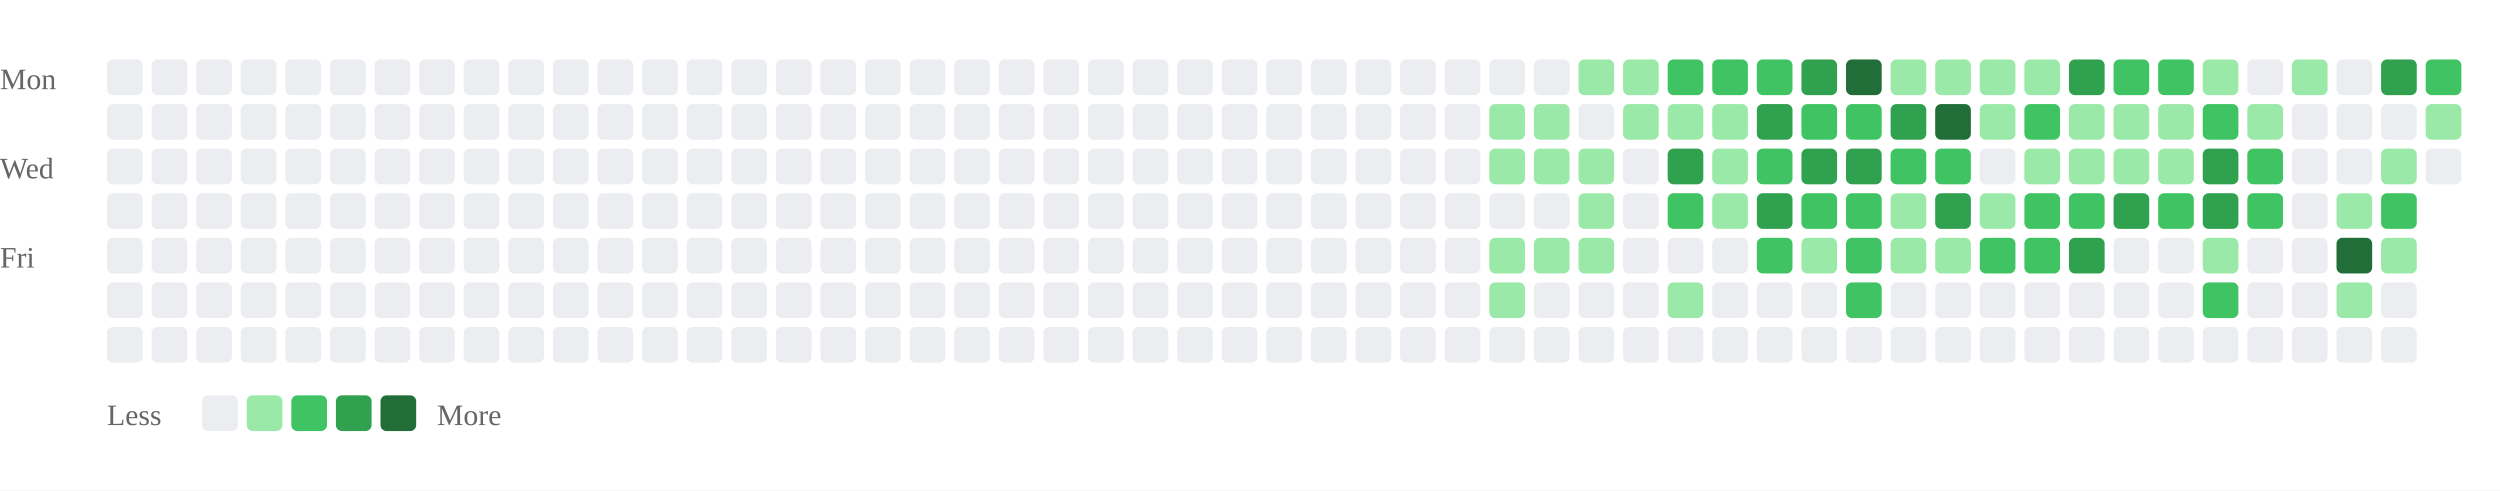
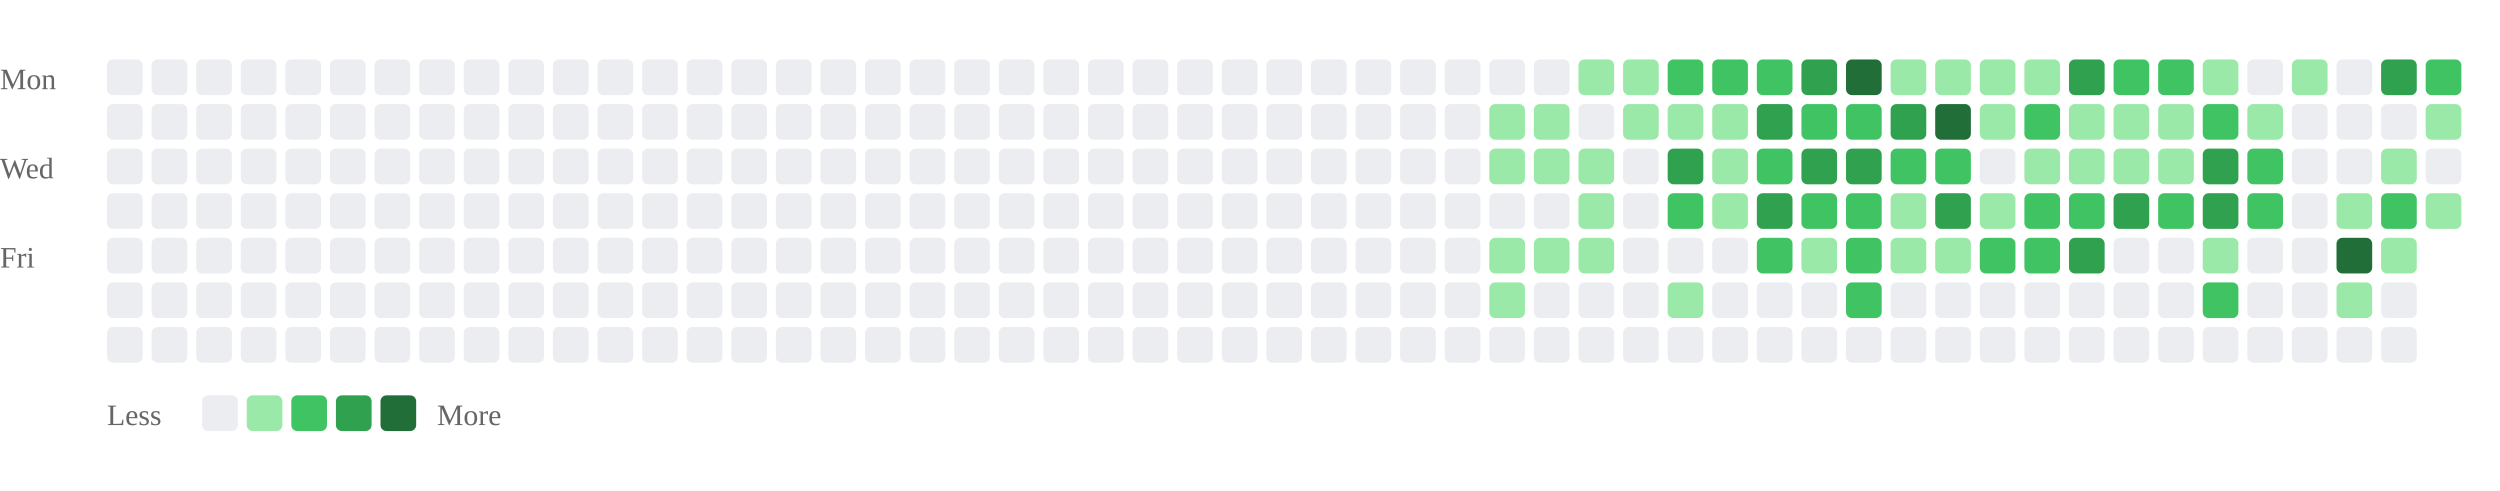
<svg xmlns="http://www.w3.org/2000/svg" width="841" height="165" role="img" aria-label="GitLab contribution heatmap for jianjiale">
  <rect width="100%" height="100%" fill="#ffffff" />
  <text x="0" y="30" font-size="10" fill="#666">Mon</text>
  <text x="0" y="45" font-size="10" fill="#666" />
  <text x="0" y="60" font-size="10" fill="#666">Wed</text>
  <text x="0" y="75" font-size="10" fill="#666" />
  <text x="0" y="90" font-size="10" fill="#666">Fri</text>
  <text x="0" y="105" font-size="10" fill="#666" />
  <text x="0" y="120" font-size="10" fill="#666" />
  <rect x="36" y="20" width="12" height="12" rx="2" fill="#ebedf0" data-date="2025-10-20" data-count="0" />
  <rect x="36" y="35" width="12" height="12" rx="2" fill="#ebedf0" data-date="2025-10-21" data-count="0" />
  <rect x="36" y="50" width="12" height="12" rx="2" fill="#ebedf0" data-date="2025-10-22" data-count="0" />
  <rect x="36" y="65" width="12" height="12" rx="2" fill="#ebedf0" data-date="2025-10-23" data-count="0" />
  <rect x="36" y="80" width="12" height="12" rx="2" fill="#ebedf0" data-date="2025-10-24" data-count="0" />
  <rect x="36" y="95" width="12" height="12" rx="2" fill="#ebedf0" data-date="2025-10-25" data-count="0" />
  <rect x="36" y="110" width="12" height="12" rx="2" fill="#ebedf0" data-date="2025-10-26" data-count="0" />
  <rect x="51" y="20" width="12" height="12" rx="2" fill="#ebedf0" data-date="2025-10-27" data-count="0" />
  <rect x="51" y="35" width="12" height="12" rx="2" fill="#ebedf0" data-date="2025-10-28" data-count="0" />
  <rect x="51" y="50" width="12" height="12" rx="2" fill="#ebedf0" data-date="2025-10-29" data-count="0" />
  <rect x="51" y="65" width="12" height="12" rx="2" fill="#ebedf0" data-date="2025-10-30" data-count="0" />
  <rect x="51" y="80" width="12" height="12" rx="2" fill="#ebedf0" data-date="2025-10-31" data-count="0" />
  <rect x="51" y="95" width="12" height="12" rx="2" fill="#ebedf0" data-date="2025-11-01" data-count="0" />
  <rect x="51" y="110" width="12" height="12" rx="2" fill="#ebedf0" data-date="2025-11-02" data-count="0" />
  <rect x="66" y="20" width="12" height="12" rx="2" fill="#ebedf0" data-date="2025-11-03" data-count="0" />
  <rect x="66" y="35" width="12" height="12" rx="2" fill="#ebedf0" data-date="2025-11-04" data-count="0" />
  <rect x="66" y="50" width="12" height="12" rx="2" fill="#ebedf0" data-date="2025-11-05" data-count="0" />
  <rect x="66" y="65" width="12" height="12" rx="2" fill="#ebedf0" data-date="2025-11-06" data-count="0" />
  <rect x="66" y="80" width="12" height="12" rx="2" fill="#ebedf0" data-date="2025-11-07" data-count="0" />
  <rect x="66" y="95" width="12" height="12" rx="2" fill="#ebedf0" data-date="2025-11-08" data-count="0" />
  <rect x="66" y="110" width="12" height="12" rx="2" fill="#ebedf0" data-date="2025-11-09" data-count="0" />
  <rect x="81" y="20" width="12" height="12" rx="2" fill="#ebedf0" data-date="2025-11-10" data-count="0" />
  <rect x="81" y="35" width="12" height="12" rx="2" fill="#ebedf0" data-date="2025-11-11" data-count="0" />
  <rect x="81" y="50" width="12" height="12" rx="2" fill="#ebedf0" data-date="2025-11-12" data-count="0" />
  <rect x="81" y="65" width="12" height="12" rx="2" fill="#ebedf0" data-date="2025-11-13" data-count="0" />
  <rect x="81" y="80" width="12" height="12" rx="2" fill="#ebedf0" data-date="2025-11-14" data-count="0" />
  <rect x="81" y="95" width="12" height="12" rx="2" fill="#ebedf0" data-date="2025-11-15" data-count="0" />
  <rect x="81" y="110" width="12" height="12" rx="2" fill="#ebedf0" data-date="2025-11-16" data-count="0" />
  <rect x="96" y="20" width="12" height="12" rx="2" fill="#ebedf0" data-date="2025-11-17" data-count="0" />
  <rect x="96" y="35" width="12" height="12" rx="2" fill="#ebedf0" data-date="2025-11-18" data-count="0" />
  <rect x="96" y="50" width="12" height="12" rx="2" fill="#ebedf0" data-date="2025-11-19" data-count="0" />
  <rect x="96" y="65" width="12" height="12" rx="2" fill="#ebedf0" data-date="2025-11-20" data-count="0" />
  <rect x="96" y="80" width="12" height="12" rx="2" fill="#ebedf0" data-date="2025-11-21" data-count="0" />
  <rect x="96" y="95" width="12" height="12" rx="2" fill="#ebedf0" data-date="2025-11-22" data-count="0" />
  <rect x="96" y="110" width="12" height="12" rx="2" fill="#ebedf0" data-date="2025-11-23" data-count="0" />
  <rect x="111" y="20" width="12" height="12" rx="2" fill="#ebedf0" data-date="2025-11-24" data-count="0" />
  <rect x="111" y="35" width="12" height="12" rx="2" fill="#ebedf0" data-date="2025-11-25" data-count="0" />
  <rect x="111" y="50" width="12" height="12" rx="2" fill="#ebedf0" data-date="2025-11-26" data-count="0" />
  <rect x="111" y="65" width="12" height="12" rx="2" fill="#ebedf0" data-date="2025-11-27" data-count="0" />
  <rect x="111" y="80" width="12" height="12" rx="2" fill="#ebedf0" data-date="2025-11-28" data-count="0" />
  <rect x="111" y="95" width="12" height="12" rx="2" fill="#ebedf0" data-date="2025-11-29" data-count="0" />
  <rect x="111" y="110" width="12" height="12" rx="2" fill="#ebedf0" data-date="2025-11-30" data-count="0" />
  <rect x="126" y="20" width="12" height="12" rx="2" fill="#ebedf0" data-date="2025-12-01" data-count="0" />
  <rect x="126" y="35" width="12" height="12" rx="2" fill="#ebedf0" data-date="2025-12-02" data-count="0" />
  <rect x="126" y="50" width="12" height="12" rx="2" fill="#ebedf0" data-date="2025-12-03" data-count="0" />
  <rect x="126" y="65" width="12" height="12" rx="2" fill="#ebedf0" data-date="2025-12-04" data-count="0" />
  <rect x="126" y="80" width="12" height="12" rx="2" fill="#ebedf0" data-date="2025-12-05" data-count="0" />
  <rect x="126" y="95" width="12" height="12" rx="2" fill="#ebedf0" data-date="2025-12-06" data-count="0" />
  <rect x="126" y="110" width="12" height="12" rx="2" fill="#ebedf0" data-date="2025-12-07" data-count="0" />
  <rect x="141" y="20" width="12" height="12" rx="2" fill="#ebedf0" data-date="2025-12-08" data-count="0" />
  <rect x="141" y="35" width="12" height="12" rx="2" fill="#ebedf0" data-date="2025-12-09" data-count="0" />
  <rect x="141" y="50" width="12" height="12" rx="2" fill="#ebedf0" data-date="2025-12-10" data-count="0" />
  <rect x="141" y="65" width="12" height="12" rx="2" fill="#ebedf0" data-date="2025-12-11" data-count="0" />
  <rect x="141" y="80" width="12" height="12" rx="2" fill="#ebedf0" data-date="2025-12-12" data-count="0" />
  <rect x="141" y="95" width="12" height="12" rx="2" fill="#ebedf0" data-date="2025-12-13" data-count="0" />
  <rect x="141" y="110" width="12" height="12" rx="2" fill="#ebedf0" data-date="2025-12-14" data-count="0" />
  <rect x="156" y="20" width="12" height="12" rx="2" fill="#ebedf0" data-date="2025-12-15" data-count="0" />
  <rect x="156" y="35" width="12" height="12" rx="2" fill="#ebedf0" data-date="2025-12-16" data-count="0" />
  <rect x="156" y="50" width="12" height="12" rx="2" fill="#ebedf0" data-date="2025-12-17" data-count="0" />
  <rect x="156" y="65" width="12" height="12" rx="2" fill="#ebedf0" data-date="2025-12-18" data-count="0" />
  <rect x="156" y="80" width="12" height="12" rx="2" fill="#ebedf0" data-date="2025-12-19" data-count="0" />
  <rect x="156" y="95" width="12" height="12" rx="2" fill="#ebedf0" data-date="2025-12-20" data-count="0" />
  <rect x="156" y="110" width="12" height="12" rx="2" fill="#ebedf0" data-date="2025-12-21" data-count="0" />
  <rect x="171" y="20" width="12" height="12" rx="2" fill="#ebedf0" data-date="2025-12-22" data-count="0" />
  <rect x="171" y="35" width="12" height="12" rx="2" fill="#ebedf0" data-date="2025-12-23" data-count="0" />
  <rect x="171" y="50" width="12" height="12" rx="2" fill="#ebedf0" data-date="2025-12-24" data-count="0" />
  <rect x="171" y="65" width="12" height="12" rx="2" fill="#ebedf0" data-date="2025-12-25" data-count="0" />
  <rect x="171" y="80" width="12" height="12" rx="2" fill="#ebedf0" data-date="2025-12-26" data-count="0" />
  <rect x="171" y="95" width="12" height="12" rx="2" fill="#ebedf0" data-date="2025-12-27" data-count="0" />
  <rect x="171" y="110" width="12" height="12" rx="2" fill="#ebedf0" data-date="2025-12-28" data-count="0" />
  <rect x="186" y="20" width="12" height="12" rx="2" fill="#ebedf0" data-date="2025-12-29" data-count="0" />
  <rect x="186" y="35" width="12" height="12" rx="2" fill="#ebedf0" data-date="2025-12-30" data-count="0" />
  <rect x="186" y="50" width="12" height="12" rx="2" fill="#ebedf0" data-date="2025-12-31" data-count="0" />
  <rect x="186" y="65" width="12" height="12" rx="2" fill="#ebedf0" data-date="2026-01-01" data-count="0" />
  <rect x="186" y="80" width="12" height="12" rx="2" fill="#ebedf0" data-date="2026-01-02" data-count="0" />
  <rect x="186" y="95" width="12" height="12" rx="2" fill="#ebedf0" data-date="2026-01-03" data-count="0" />
  <rect x="186" y="110" width="12" height="12" rx="2" fill="#ebedf0" data-date="2026-01-04" data-count="0" />
  <rect x="201" y="20" width="12" height="12" rx="2" fill="#ebedf0" data-date="2026-01-05" data-count="0" />
  <rect x="201" y="35" width="12" height="12" rx="2" fill="#ebedf0" data-date="2026-01-06" data-count="0" />
  <rect x="201" y="50" width="12" height="12" rx="2" fill="#ebedf0" data-date="2026-01-07" data-count="0" />
  <rect x="201" y="65" width="12" height="12" rx="2" fill="#ebedf0" data-date="2026-01-08" data-count="0" />
  <rect x="201" y="80" width="12" height="12" rx="2" fill="#ebedf0" data-date="2026-01-09" data-count="0" />
  <rect x="201" y="95" width="12" height="12" rx="2" fill="#ebedf0" data-date="2026-01-10" data-count="0" />
  <rect x="201" y="110" width="12" height="12" rx="2" fill="#ebedf0" data-date="2026-01-11" data-count="0" />
  <rect x="216" y="20" width="12" height="12" rx="2" fill="#ebedf0" data-date="2026-01-12" data-count="0" />
  <rect x="216" y="35" width="12" height="12" rx="2" fill="#ebedf0" data-date="2026-01-13" data-count="0" />
  <rect x="216" y="50" width="12" height="12" rx="2" fill="#ebedf0" data-date="2026-01-14" data-count="0" />
  <rect x="216" y="65" width="12" height="12" rx="2" fill="#ebedf0" data-date="2026-01-15" data-count="0" />
  <rect x="216" y="80" width="12" height="12" rx="2" fill="#ebedf0" data-date="2026-01-16" data-count="0" />
  <rect x="216" y="95" width="12" height="12" rx="2" fill="#ebedf0" data-date="2026-01-17" data-count="0" />
  <rect x="216" y="110" width="12" height="12" rx="2" fill="#ebedf0" data-date="2026-01-18" data-count="0" />
  <rect x="231" y="20" width="12" height="12" rx="2" fill="#ebedf0" data-date="2026-01-19" data-count="0" />
  <rect x="231" y="35" width="12" height="12" rx="2" fill="#ebedf0" data-date="2026-01-20" data-count="0" />
  <rect x="231" y="50" width="12" height="12" rx="2" fill="#ebedf0" data-date="2026-01-21" data-count="0" />
  <rect x="231" y="65" width="12" height="12" rx="2" fill="#ebedf0" data-date="2026-01-22" data-count="0" />
  <rect x="231" y="80" width="12" height="12" rx="2" fill="#ebedf0" data-date="2026-01-23" data-count="0" />
  <rect x="231" y="95" width="12" height="12" rx="2" fill="#ebedf0" data-date="2026-01-24" data-count="0" />
  <rect x="231" y="110" width="12" height="12" rx="2" fill="#ebedf0" data-date="2026-01-25" data-count="0" />
  <rect x="246" y="20" width="12" height="12" rx="2" fill="#ebedf0" data-date="2026-01-26" data-count="0" />
  <rect x="246" y="35" width="12" height="12" rx="2" fill="#ebedf0" data-date="2026-01-27" data-count="0" />
  <rect x="246" y="50" width="12" height="12" rx="2" fill="#ebedf0" data-date="2026-01-28" data-count="0" />
  <rect x="246" y="65" width="12" height="12" rx="2" fill="#ebedf0" data-date="2026-01-29" data-count="0" />
  <rect x="246" y="80" width="12" height="12" rx="2" fill="#ebedf0" data-date="2026-01-30" data-count="0" />
  <rect x="246" y="95" width="12" height="12" rx="2" fill="#ebedf0" data-date="2026-01-31" data-count="0" />
  <rect x="246" y="110" width="12" height="12" rx="2" fill="#ebedf0" data-date="2026-02-01" data-count="0" />
  <rect x="261" y="20" width="12" height="12" rx="2" fill="#ebedf0" data-date="2026-02-02" data-count="0" />
  <rect x="261" y="35" width="12" height="12" rx="2" fill="#ebedf0" data-date="2026-02-03" data-count="0" />
  <rect x="261" y="50" width="12" height="12" rx="2" fill="#ebedf0" data-date="2026-02-04" data-count="0" />
  <rect x="261" y="65" width="12" height="12" rx="2" fill="#ebedf0" data-date="2026-02-05" data-count="0" />
  <rect x="261" y="80" width="12" height="12" rx="2" fill="#ebedf0" data-date="2026-02-06" data-count="0" />
  <rect x="261" y="95" width="12" height="12" rx="2" fill="#ebedf0" data-date="2026-02-07" data-count="0" />
  <rect x="261" y="110" width="12" height="12" rx="2" fill="#ebedf0" data-date="2026-02-08" data-count="0" />
  <rect x="276" y="20" width="12" height="12" rx="2" fill="#ebedf0" data-date="2026-02-09" data-count="0" />
  <rect x="276" y="35" width="12" height="12" rx="2" fill="#ebedf0" data-date="2026-02-10" data-count="0" />
  <rect x="276" y="50" width="12" height="12" rx="2" fill="#ebedf0" data-date="2026-02-11" data-count="0" />
  <rect x="276" y="65" width="12" height="12" rx="2" fill="#ebedf0" data-date="2026-02-12" data-count="0" />
  <rect x="276" y="80" width="12" height="12" rx="2" fill="#ebedf0" data-date="2026-02-13" data-count="0" />
  <rect x="276" y="95" width="12" height="12" rx="2" fill="#ebedf0" data-date="2026-02-14" data-count="0" />
  <rect x="276" y="110" width="12" height="12" rx="2" fill="#ebedf0" data-date="2026-02-15" data-count="0" />
  <rect x="291" y="20" width="12" height="12" rx="2" fill="#ebedf0" data-date="2026-02-16" data-count="0" />
  <rect x="291" y="35" width="12" height="12" rx="2" fill="#ebedf0" data-date="2026-02-17" data-count="0" />
  <rect x="291" y="50" width="12" height="12" rx="2" fill="#ebedf0" data-date="2026-02-18" data-count="0" />
  <rect x="291" y="65" width="12" height="12" rx="2" fill="#ebedf0" data-date="2026-02-19" data-count="0" />
  <rect x="291" y="80" width="12" height="12" rx="2" fill="#ebedf0" data-date="2026-02-20" data-count="0" />
  <rect x="291" y="95" width="12" height="12" rx="2" fill="#ebedf0" data-date="2026-02-21" data-count="0" />
  <rect x="291" y="110" width="12" height="12" rx="2" fill="#ebedf0" data-date="2026-02-22" data-count="0" />
  <rect x="306" y="20" width="12" height="12" rx="2" fill="#ebedf0" data-date="2026-02-23" data-count="0" />
  <rect x="306" y="35" width="12" height="12" rx="2" fill="#ebedf0" data-date="2026-02-24" data-count="0" />
  <rect x="306" y="50" width="12" height="12" rx="2" fill="#ebedf0" data-date="2026-02-25" data-count="0" />
  <rect x="306" y="65" width="12" height="12" rx="2" fill="#ebedf0" data-date="2026-02-26" data-count="0" />
  <rect x="306" y="80" width="12" height="12" rx="2" fill="#ebedf0" data-date="2026-02-27" data-count="0" />
  <rect x="306" y="95" width="12" height="12" rx="2" fill="#ebedf0" data-date="2026-02-28" data-count="0" />
  <rect x="306" y="110" width="12" height="12" rx="2" fill="#ebedf0" data-date="2026-03-01" data-count="0" />
  <rect x="321" y="20" width="12" height="12" rx="2" fill="#ebedf0" data-date="2026-03-02" data-count="0" />
  <rect x="321" y="35" width="12" height="12" rx="2" fill="#ebedf0" data-date="2026-03-03" data-count="0" />
  <rect x="321" y="50" width="12" height="12" rx="2" fill="#ebedf0" data-date="2026-03-04" data-count="0" />
  <rect x="321" y="65" width="12" height="12" rx="2" fill="#ebedf0" data-date="2026-03-05" data-count="0" />
  <rect x="321" y="80" width="12" height="12" rx="2" fill="#ebedf0" data-date="2026-03-06" data-count="0" />
  <rect x="321" y="95" width="12" height="12" rx="2" fill="#ebedf0" data-date="2026-03-07" data-count="0" />
  <rect x="321" y="110" width="12" height="12" rx="2" fill="#ebedf0" data-date="2026-03-08" data-count="0" />
  <rect x="336" y="20" width="12" height="12" rx="2" fill="#ebedf0" data-date="2026-03-09" data-count="0" />
  <rect x="336" y="35" width="12" height="12" rx="2" fill="#ebedf0" data-date="2026-03-10" data-count="0" />
  <rect x="336" y="50" width="12" height="12" rx="2" fill="#ebedf0" data-date="2026-03-11" data-count="0" />
  <rect x="336" y="65" width="12" height="12" rx="2" fill="#ebedf0" data-date="2026-03-12" data-count="0" />
  <rect x="336" y="80" width="12" height="12" rx="2" fill="#ebedf0" data-date="2026-03-13" data-count="0" />
  <rect x="336" y="95" width="12" height="12" rx="2" fill="#ebedf0" data-date="2026-03-14" data-count="0" />
  <rect x="336" y="110" width="12" height="12" rx="2" fill="#ebedf0" data-date="2026-03-15" data-count="0" />
  <rect x="351" y="20" width="12" height="12" rx="2" fill="#ebedf0" data-date="2026-03-16" data-count="0" />
  <rect x="351" y="35" width="12" height="12" rx="2" fill="#ebedf0" data-date="2026-03-17" data-count="0" />
  <rect x="351" y="50" width="12" height="12" rx="2" fill="#ebedf0" data-date="2026-03-18" data-count="0" />
  <rect x="351" y="65" width="12" height="12" rx="2" fill="#ebedf0" data-date="2026-03-19" data-count="0" />
  <rect x="351" y="80" width="12" height="12" rx="2" fill="#ebedf0" data-date="2026-03-20" data-count="0" />
  <rect x="351" y="95" width="12" height="12" rx="2" fill="#ebedf0" data-date="2026-03-21" data-count="0" />
  <rect x="351" y="110" width="12" height="12" rx="2" fill="#ebedf0" data-date="2026-03-22" data-count="0" />
  <rect x="366" y="20" width="12" height="12" rx="2" fill="#ebedf0" data-date="2026-03-23" data-count="0" />
  <rect x="366" y="35" width="12" height="12" rx="2" fill="#ebedf0" data-date="2026-03-24" data-count="0" />
  <rect x="366" y="50" width="12" height="12" rx="2" fill="#ebedf0" data-date="2026-03-25" data-count="0" />
  <rect x="366" y="65" width="12" height="12" rx="2" fill="#ebedf0" data-date="2026-03-26" data-count="0" />
  <rect x="366" y="80" width="12" height="12" rx="2" fill="#ebedf0" data-date="2026-03-27" data-count="0" />
  <rect x="366" y="95" width="12" height="12" rx="2" fill="#ebedf0" data-date="2026-03-28" data-count="0" />
  <rect x="366" y="110" width="12" height="12" rx="2" fill="#ebedf0" data-date="2026-03-29" data-count="0" />
  <rect x="381" y="20" width="12" height="12" rx="2" fill="#ebedf0" data-date="2026-03-30" data-count="0" />
  <rect x="381" y="35" width="12" height="12" rx="2" fill="#ebedf0" data-date="2026-03-31" data-count="0" />
  <rect x="381" y="50" width="12" height="12" rx="2" fill="#ebedf0" data-date="2026-04-01" data-count="0" />
  <rect x="381" y="65" width="12" height="12" rx="2" fill="#ebedf0" data-date="2026-04-02" data-count="0" />
  <rect x="381" y="80" width="12" height="12" rx="2" fill="#ebedf0" data-date="2026-04-03" data-count="0" />
  <rect x="381" y="95" width="12" height="12" rx="2" fill="#ebedf0" data-date="2026-04-04" data-count="0" />
  <rect x="381" y="110" width="12" height="12" rx="2" fill="#ebedf0" data-date="2026-04-05" data-count="0" />
  <rect x="396" y="20" width="12" height="12" rx="2" fill="#ebedf0" data-date="2026-04-06" data-count="0" />
  <rect x="396" y="35" width="12" height="12" rx="2" fill="#ebedf0" data-date="2026-04-07" data-count="0" />
  <rect x="396" y="50" width="12" height="12" rx="2" fill="#ebedf0" data-date="2026-04-08" data-count="0" />
  <rect x="396" y="65" width="12" height="12" rx="2" fill="#ebedf0" data-date="2026-04-09" data-count="0" />
  <rect x="396" y="80" width="12" height="12" rx="2" fill="#ebedf0" data-date="2026-04-10" data-count="0" />
  <rect x="396" y="95" width="12" height="12" rx="2" fill="#ebedf0" data-date="2026-04-11" data-count="0" />
  <rect x="396" y="110" width="12" height="12" rx="2" fill="#ebedf0" data-date="2026-04-12" data-count="0" />
  <rect x="411" y="20" width="12" height="12" rx="2" fill="#ebedf0" data-date="2026-04-13" data-count="0" />
  <rect x="411" y="35" width="12" height="12" rx="2" fill="#ebedf0" data-date="2026-04-14" data-count="0" />
  <rect x="411" y="50" width="12" height="12" rx="2" fill="#ebedf0" data-date="2026-04-15" data-count="0" />
  <rect x="411" y="65" width="12" height="12" rx="2" fill="#ebedf0" data-date="2026-04-16" data-count="0" />
  <rect x="411" y="80" width="12" height="12" rx="2" fill="#ebedf0" data-date="2026-04-17" data-count="0" />
  <rect x="411" y="95" width="12" height="12" rx="2" fill="#ebedf0" data-date="2026-04-18" data-count="0" />
  <rect x="411" y="110" width="12" height="12" rx="2" fill="#ebedf0" data-date="2026-04-19" data-count="0" />
  <rect x="426" y="20" width="12" height="12" rx="2" fill="#ebedf0" data-date="2026-04-20" data-count="0" />
  <rect x="426" y="35" width="12" height="12" rx="2" fill="#ebedf0" data-date="2026-04-21" data-count="0" />
  <rect x="426" y="50" width="12" height="12" rx="2" fill="#ebedf0" data-date="2026-04-22" data-count="0" />
  <rect x="426" y="65" width="12" height="12" rx="2" fill="#ebedf0" data-date="2026-04-23" data-count="0" />
  <rect x="426" y="80" width="12" height="12" rx="2" fill="#ebedf0" data-date="2026-04-24" data-count="0" />
  <rect x="426" y="95" width="12" height="12" rx="2" fill="#ebedf0" data-date="2026-04-25" data-count="0" />
  <rect x="426" y="110" width="12" height="12" rx="2" fill="#ebedf0" data-date="2026-04-26" data-count="0" />
  <rect x="441" y="20" width="12" height="12" rx="2" fill="#ebedf0" data-date="2026-04-27" data-count="0" />
  <rect x="441" y="35" width="12" height="12" rx="2" fill="#ebedf0" data-date="2026-04-28" data-count="0" />
  <rect x="441" y="50" width="12" height="12" rx="2" fill="#ebedf0" data-date="2026-04-29" data-count="0" />
  <rect x="441" y="65" width="12" height="12" rx="2" fill="#ebedf0" data-date="2026-04-30" data-count="0" />
  <rect x="441" y="80" width="12" height="12" rx="2" fill="#ebedf0" data-date="2026-05-01" data-count="0" />
  <rect x="441" y="95" width="12" height="12" rx="2" fill="#ebedf0" data-date="2026-05-02" data-count="0" />
  <rect x="441" y="110" width="12" height="12" rx="2" fill="#ebedf0" data-date="2026-05-03" data-count="0" />
  <rect x="456" y="20" width="12" height="12" rx="2" fill="#ebedf0" data-date="2026-05-04" data-count="0" />
  <rect x="456" y="35" width="12" height="12" rx="2" fill="#ebedf0" data-date="2026-05-05" data-count="0" />
  <rect x="456" y="50" width="12" height="12" rx="2" fill="#ebedf0" data-date="2026-05-06" data-count="0" />
  <rect x="456" y="65" width="12" height="12" rx="2" fill="#ebedf0" data-date="2026-05-07" data-count="0" />
  <rect x="456" y="80" width="12" height="12" rx="2" fill="#ebedf0" data-date="2026-05-08" data-count="0" />
  <rect x="456" y="95" width="12" height="12" rx="2" fill="#ebedf0" data-date="2026-05-09" data-count="0" />
  <rect x="456" y="110" width="12" height="12" rx="2" fill="#ebedf0" data-date="2026-05-10" data-count="0" />
  <rect x="471" y="20" width="12" height="12" rx="2" fill="#ebedf0" data-date="2026-05-11" data-count="0" />
  <rect x="471" y="35" width="12" height="12" rx="2" fill="#ebedf0" data-date="2026-05-12" data-count="0" />
  <rect x="471" y="50" width="12" height="12" rx="2" fill="#ebedf0" data-date="2026-05-13" data-count="0" />
  <rect x="471" y="65" width="12" height="12" rx="2" fill="#ebedf0" data-date="2026-05-14" data-count="0" />
  <rect x="471" y="80" width="12" height="12" rx="2" fill="#ebedf0" data-date="2026-05-15" data-count="0" />
  <rect x="471" y="95" width="12" height="12" rx="2" fill="#ebedf0" data-date="2026-05-16" data-count="0" />
  <rect x="471" y="110" width="12" height="12" rx="2" fill="#ebedf0" data-date="2026-05-17" data-count="0" />
  <rect x="486" y="20" width="12" height="12" rx="2" fill="#ebedf0" data-date="2026-05-18" data-count="0" />
  <rect x="486" y="35" width="12" height="12" rx="2" fill="#ebedf0" data-date="2026-05-19" data-count="0" />
  <rect x="486" y="50" width="12" height="12" rx="2" fill="#ebedf0" data-date="2026-05-20" data-count="0" />
  <rect x="486" y="65" width="12" height="12" rx="2" fill="#ebedf0" data-date="2026-05-21" data-count="0" />
  <rect x="486" y="80" width="12" height="12" rx="2" fill="#ebedf0" data-date="2026-05-22" data-count="0" />
  <rect x="486" y="95" width="12" height="12" rx="2" fill="#ebedf0" data-date="2026-05-23" data-count="0" />
  <rect x="486" y="110" width="12" height="12" rx="2" fill="#ebedf0" data-date="2026-05-24" data-count="0" />
  <rect x="501" y="20" width="12" height="12" rx="2" fill="#ebedf0" data-date="2026-05-25" data-count="0" />
  <rect x="501" y="35" width="12" height="12" rx="2" fill="#9be9a8" data-date="2026-05-26" data-count="1" />
  <rect x="501" y="50" width="12" height="12" rx="2" fill="#9be9a8" data-date="2026-05-27" data-count="1" />
  <rect x="501" y="65" width="12" height="12" rx="2" fill="#ebedf0" data-date="2026-05-28" data-count="0" />
  <rect x="501" y="80" width="12" height="12" rx="2" fill="#9be9a8" data-date="2026-05-29" data-count="7" />
  <rect x="501" y="95" width="12" height="12" rx="2" fill="#9be9a8" data-date="2026-05-30" data-count="2" />
  <rect x="501" y="110" width="12" height="12" rx="2" fill="#ebedf0" data-date="2026-05-31" data-count="0" />
  <rect x="516" y="20" width="12" height="12" rx="2" fill="#ebedf0" data-date="2026-06-01" data-count="0" />
  <rect x="516" y="35" width="12" height="12" rx="2" fill="#9be9a8" data-date="2026-06-02" data-count="2" />
  <rect x="516" y="50" width="12" height="12" rx="2" fill="#9be9a8" data-date="2026-06-03" data-count="4" />
  <rect x="516" y="65" width="12" height="12" rx="2" fill="#ebedf0" data-date="2026-06-04" data-count="0" />
  <rect x="516" y="80" width="12" height="12" rx="2" fill="#9be9a8" data-date="2026-06-05" data-count="1" />
  <rect x="516" y="95" width="12" height="12" rx="2" fill="#ebedf0" data-date="2026-06-06" data-count="0" />
  <rect x="516" y="110" width="12" height="12" rx="2" fill="#ebedf0" data-date="2026-06-07" data-count="0" />
  <rect x="531" y="20" width="12" height="12" rx="2" fill="#9be9a8" data-date="2026-06-08" data-count="3" />
  <rect x="531" y="35" width="12" height="12" rx="2" fill="#ebedf0" data-date="2026-06-09" data-count="0" />
  <rect x="531" y="50" width="12" height="12" rx="2" fill="#9be9a8" data-date="2026-06-10" data-count="3" />
  <rect x="531" y="65" width="12" height="12" rx="2" fill="#9be9a8" data-date="2026-06-11" data-count="1" />
  <rect x="531" y="80" width="12" height="12" rx="2" fill="#9be9a8" data-date="2026-06-12" data-count="4" />
  <rect x="531" y="95" width="12" height="12" rx="2" fill="#ebedf0" data-date="2026-06-13" data-count="0" />
  <rect x="531" y="110" width="12" height="12" rx="2" fill="#ebedf0" data-date="2026-06-14" data-count="0" />
  <rect x="546" y="20" width="12" height="12" rx="2" fill="#9be9a8" data-date="2026-06-15" data-count="4" />
  <rect x="546" y="35" width="12" height="12" rx="2" fill="#9be9a8" data-date="2026-06-16" data-count="4" />
  <rect x="546" y="50" width="12" height="12" rx="2" fill="#ebedf0" data-date="2026-06-17" data-count="0" />
  <rect x="546" y="65" width="12" height="12" rx="2" fill="#ebedf0" data-date="2026-06-18" data-count="0" />
  <rect x="546" y="80" width="12" height="12" rx="2" fill="#ebedf0" data-date="2026-06-19" data-count="0" />
  <rect x="546" y="95" width="12" height="12" rx="2" fill="#ebedf0" data-date="2026-06-20" data-count="0" />
  <rect x="546" y="110" width="12" height="12" rx="2" fill="#ebedf0" data-date="2026-06-21" data-count="0" />
  <rect x="561" y="20" width="12" height="12" rx="2" fill="#40c463" data-date="2026-06-22" data-count="11" />
  <rect x="561" y="35" width="12" height="12" rx="2" fill="#9be9a8" data-date="2026-06-23" data-count="4" />
  <rect x="561" y="50" width="12" height="12" rx="2" fill="#30a14e" data-date="2026-06-24" data-count="19" />
  <rect x="561" y="65" width="12" height="12" rx="2" fill="#40c463" data-date="2026-06-25" data-count="10" />
  <rect x="561" y="80" width="12" height="12" rx="2" fill="#ebedf0" data-date="2026-06-26" data-count="0" />
  <rect x="561" y="95" width="12" height="12" rx="2" fill="#9be9a8" data-date="2026-06-27" data-count="3" />
  <rect x="561" y="110" width="12" height="12" rx="2" fill="#ebedf0" data-date="2026-06-28" data-count="0" />
  <rect x="576" y="20" width="12" height="12" rx="2" fill="#40c463" data-date="2026-06-29" data-count="12" />
  <rect x="576" y="35" width="12" height="12" rx="2" fill="#9be9a8" data-date="2026-06-30" data-count="3" />
  <rect x="576" y="50" width="12" height="12" rx="2" fill="#9be9a8" data-date="2026-07-01" data-count="4" />
  <rect x="576" y="65" width="12" height="12" rx="2" fill="#9be9a8" data-date="2026-07-02" data-count="4" />
  <rect x="576" y="80" width="12" height="12" rx="2" fill="#ebedf0" data-date="2026-07-03" data-count="0" />
  <rect x="576" y="95" width="12" height="12" rx="2" fill="#ebedf0" data-date="2026-07-04" data-count="0" />
  <rect x="576" y="110" width="12" height="12" rx="2" fill="#ebedf0" data-date="2026-07-05" data-count="0" />
  <rect x="591" y="20" width="12" height="12" rx="2" fill="#40c463" data-date="2026-07-06" data-count="15" />
  <rect x="591" y="35" width="12" height="12" rx="2" fill="#30a14e" data-date="2026-07-07" data-count="16" />
  <rect x="591" y="50" width="12" height="12" rx="2" fill="#40c463" data-date="2026-07-08" data-count="15" />
  <rect x="591" y="65" width="12" height="12" rx="2" fill="#30a14e" data-date="2026-07-09" data-count="17" />
  <rect x="591" y="80" width="12" height="12" rx="2" fill="#40c463" data-date="2026-07-10" data-count="9" />
  <rect x="591" y="95" width="12" height="12" rx="2" fill="#ebedf0" data-date="2026-07-11" data-count="0" />
  <rect x="591" y="110" width="12" height="12" rx="2" fill="#ebedf0" data-date="2026-07-12" data-count="0" />
  <rect x="606" y="20" width="12" height="12" rx="2" fill="#30a14e" data-date="2026-07-13" data-count="19" />
  <rect x="606" y="35" width="12" height="12" rx="2" fill="#40c463" data-date="2026-07-14" data-count="10" />
  <rect x="606" y="50" width="12" height="12" rx="2" fill="#30a14e" data-date="2026-07-15" data-count="20" />
  <rect x="606" y="65" width="12" height="12" rx="2" fill="#40c463" data-date="2026-07-16" data-count="12" />
  <rect x="606" y="80" width="12" height="12" rx="2" fill="#9be9a8" data-date="2026-07-17" data-count="6" />
  <rect x="606" y="95" width="12" height="12" rx="2" fill="#ebedf0" data-date="2026-07-18" data-count="0" />
  <rect x="606" y="110" width="12" height="12" rx="2" fill="#ebedf0" data-date="2026-07-19" data-count="0" />
  <rect x="621" y="20" width="12" height="12" rx="2" fill="#216e39" data-date="2026-07-20" data-count="31" />
  <rect x="621" y="35" width="12" height="12" rx="2" fill="#40c463" data-date="2026-07-21" data-count="12" />
  <rect x="621" y="50" width="12" height="12" rx="2" fill="#30a14e" data-date="2026-07-22" data-count="16" />
  <rect x="621" y="65" width="12" height="12" rx="2" fill="#40c463" data-date="2026-07-23" data-count="14" />
  <rect x="621" y="80" width="12" height="12" rx="2" fill="#40c463" data-date="2026-07-24" data-count="14" />
  <rect x="621" y="95" width="12" height="12" rx="2" fill="#40c463" data-date="2026-07-25" data-count="11" />
  <rect x="621" y="110" width="12" height="12" rx="2" fill="#ebedf0" data-date="2026-07-26" data-count="0" />
  <rect x="636" y="20" width="12" height="12" rx="2" fill="#9be9a8" data-date="2026-07-27" data-count="1" />
  <rect x="636" y="35" width="12" height="12" rx="2" fill="#30a14e" data-date="2026-07-28" data-count="21" />
  <rect x="636" y="50" width="12" height="12" rx="2" fill="#40c463" data-date="2026-07-29" data-count="8" />
  <rect x="636" y="65" width="12" height="12" rx="2" fill="#9be9a8" data-date="2026-07-30" data-count="1" />
  <rect x="636" y="80" width="12" height="12" rx="2" fill="#9be9a8" data-date="2026-07-31" data-count="3" />
  <rect x="636" y="95" width="12" height="12" rx="2" fill="#ebedf0" data-date="2026-08-01" data-count="0" />
  <rect x="636" y="110" width="12" height="12" rx="2" fill="#ebedf0" data-date="2026-08-02" data-count="0" />
  <rect x="651" y="20" width="12" height="12" rx="2" fill="#9be9a8" data-date="2026-08-03" data-count="5" />
  <rect x="651" y="35" width="12" height="12" rx="2" fill="#216e39" data-date="2026-08-04" data-count="25" />
  <rect x="651" y="50" width="12" height="12" rx="2" fill="#40c463" data-date="2026-08-05" data-count="14" />
  <rect x="651" y="65" width="12" height="12" rx="2" fill="#30a14e" data-date="2026-08-06" data-count="16" />
  <rect x="651" y="80" width="12" height="12" rx="2" fill="#9be9a8" data-date="2026-08-07" data-count="3" />
  <rect x="651" y="95" width="12" height="12" rx="2" fill="#ebedf0" data-date="2026-08-08" data-count="0" />
  <rect x="651" y="110" width="12" height="12" rx="2" fill="#ebedf0" data-date="2026-08-09" data-count="0" />
  <rect x="666" y="20" width="12" height="12" rx="2" fill="#9be9a8" data-date="2026-08-10" data-count="7" />
  <rect x="666" y="35" width="12" height="12" rx="2" fill="#9be9a8" data-date="2026-08-11" data-count="2" />
  <rect x="666" y="50" width="12" height="12" rx="2" fill="#ebedf0" data-date="2026-08-12" data-count="0" />
  <rect x="666" y="65" width="12" height="12" rx="2" fill="#9be9a8" data-date="2026-08-13" data-count="6" />
  <rect x="666" y="80" width="12" height="12" rx="2" fill="#40c463" data-date="2026-08-14" data-count="12" />
  <rect x="666" y="95" width="12" height="12" rx="2" fill="#ebedf0" data-date="2026-08-15" data-count="0" />
  <rect x="666" y="110" width="12" height="12" rx="2" fill="#ebedf0" data-date="2026-08-16" data-count="0" />
  <rect x="681" y="20" width="12" height="12" rx="2" fill="#9be9a8" data-date="2026-08-17" data-count="2" />
  <rect x="681" y="35" width="12" height="12" rx="2" fill="#40c463" data-date="2026-08-18" data-count="14" />
  <rect x="681" y="50" width="12" height="12" rx="2" fill="#9be9a8" data-date="2026-08-19" data-count="6" />
  <rect x="681" y="65" width="12" height="12" rx="2" fill="#40c463" data-date="2026-08-20" data-count="14" />
  <rect x="681" y="80" width="12" height="12" rx="2" fill="#40c463" data-date="2026-08-21" data-count="11" />
  <rect x="681" y="95" width="12" height="12" rx="2" fill="#ebedf0" data-date="2026-08-22" data-count="0" />
  <rect x="681" y="110" width="12" height="12" rx="2" fill="#ebedf0" data-date="2026-08-23" data-count="0" />
  <rect x="696" y="20" width="12" height="12" rx="2" fill="#30a14e" data-date="2026-08-24" data-count="19" />
  <rect x="696" y="35" width="12" height="12" rx="2" fill="#9be9a8" data-date="2026-08-25" data-count="2" />
  <rect x="696" y="50" width="12" height="12" rx="2" fill="#9be9a8" data-date="2026-08-26" data-count="3" />
  <rect x="696" y="65" width="12" height="12" rx="2" fill="#40c463" data-date="2026-08-27" data-count="8" />
  <rect x="696" y="80" width="12" height="12" rx="2" fill="#30a14e" data-date="2026-08-28" data-count="16" />
  <rect x="696" y="95" width="12" height="12" rx="2" fill="#ebedf0" data-date="2026-08-29" data-count="0" />
  <rect x="696" y="110" width="12" height="12" rx="2" fill="#ebedf0" data-date="2026-08-30" data-count="0" />
  <rect x="711" y="20" width="12" height="12" rx="2" fill="#40c463" data-date="2026-08-31" data-count="10" />
  <rect x="711" y="35" width="12" height="12" rx="2" fill="#9be9a8" data-date="2026-09-01" data-count="4" />
  <rect x="711" y="50" width="12" height="12" rx="2" fill="#9be9a8" data-date="2026-09-02" data-count="7" />
  <rect x="711" y="65" width="12" height="12" rx="2" fill="#30a14e" data-date="2026-09-03" data-count="16" />
  <rect x="711" y="80" width="12" height="12" rx="2" fill="#ebedf0" data-date="2026-09-04" data-count="0" />
  <rect x="711" y="95" width="12" height="12" rx="2" fill="#ebedf0" data-date="2026-09-05" data-count="0" />
  <rect x="711" y="110" width="12" height="12" rx="2" fill="#ebedf0" data-date="2026-09-06" data-count="0" />
  <rect x="726" y="20" width="12" height="12" rx="2" fill="#40c463" data-date="2026-09-07" data-count="9" />
  <rect x="726" y="35" width="12" height="12" rx="2" fill="#9be9a8" data-date="2026-09-08" data-count="2" />
  <rect x="726" y="50" width="12" height="12" rx="2" fill="#9be9a8" data-date="2026-09-09" data-count="6" />
  <rect x="726" y="65" width="12" height="12" rx="2" fill="#40c463" data-date="2026-09-10" data-count="11" />
  <rect x="726" y="80" width="12" height="12" rx="2" fill="#ebedf0" data-date="2026-09-11" data-count="0" />
  <rect x="726" y="95" width="12" height="12" rx="2" fill="#ebedf0" data-date="2026-09-12" data-count="0" />
  <rect x="726" y="110" width="12" height="12" rx="2" fill="#ebedf0" data-date="2026-09-13" data-count="0" />
  <rect x="741" y="20" width="12" height="12" rx="2" fill="#9be9a8" data-date="2026-09-14" data-count="5" />
  <rect x="741" y="35" width="12" height="12" rx="2" fill="#40c463" data-date="2026-09-15" data-count="14" />
  <rect x="741" y="50" width="12" height="12" rx="2" fill="#30a14e" data-date="2026-09-16" data-count="20" />
  <rect x="741" y="65" width="12" height="12" rx="2" fill="#30a14e" data-date="2026-09-17" data-count="23" />
  <rect x="741" y="80" width="12" height="12" rx="2" fill="#9be9a8" data-date="2026-09-18" data-count="2" />
  <rect x="741" y="95" width="12" height="12" rx="2" fill="#40c463" data-date="2026-09-19" data-count="11" />
  <rect x="741" y="110" width="12" height="12" rx="2" fill="#ebedf0" data-date="2026-09-20" data-count="0" />
  <rect x="756" y="20" width="12" height="12" rx="2" fill="#ebedf0" data-date="2026-09-21" data-count="0" />
  <rect x="756" y="35" width="12" height="12" rx="2" fill="#9be9a8" data-date="2026-09-22" data-count="2" />
  <rect x="756" y="50" width="12" height="12" rx="2" fill="#40c463" data-date="2026-09-23" data-count="12" />
  <rect x="756" y="65" width="12" height="12" rx="2" fill="#40c463" data-date="2026-09-24" data-count="11" />
  <rect x="756" y="80" width="12" height="12" rx="2" fill="#ebedf0" data-date="2026-09-25" data-count="0" />
  <rect x="756" y="95" width="12" height="12" rx="2" fill="#ebedf0" data-date="2026-09-26" data-count="0" />
  <rect x="756" y="110" width="12" height="12" rx="2" fill="#ebedf0" data-date="2026-09-27" data-count="0" />
  <rect x="771" y="20" width="12" height="12" rx="2" fill="#9be9a8" data-date="2026-09-28" data-count="3" />
  <rect x="771" y="35" width="12" height="12" rx="2" fill="#ebedf0" data-date="2026-09-29" data-count="0" />
  <rect x="771" y="50" width="12" height="12" rx="2" fill="#ebedf0" data-date="2026-09-30" data-count="0" />
  <rect x="771" y="65" width="12" height="12" rx="2" fill="#ebedf0" data-date="2026-10-01" data-count="0" />
  <rect x="771" y="80" width="12" height="12" rx="2" fill="#ebedf0" data-date="2026-10-02" data-count="0" />
  <rect x="771" y="95" width="12" height="12" rx="2" fill="#ebedf0" data-date="2026-10-03" data-count="0" />
  <rect x="771" y="110" width="12" height="12" rx="2" fill="#ebedf0" data-date="2026-10-04" data-count="0" />
  <rect x="786" y="20" width="12" height="12" rx="2" fill="#ebedf0" data-date="2026-10-05" data-count="0" />
  <rect x="786" y="35" width="12" height="12" rx="2" fill="#ebedf0" data-date="2026-10-06" data-count="0" />
  <rect x="786" y="50" width="12" height="12" rx="2" fill="#ebedf0" data-date="2026-10-07" data-count="0" />
  <rect x="786" y="65" width="12" height="12" rx="2" fill="#9be9a8" data-date="2026-10-08" data-count="4" />
  <rect x="786" y="80" width="12" height="12" rx="2" fill="#216e39" data-date="2026-10-09" data-count="24" />
  <rect x="786" y="95" width="12" height="12" rx="2" fill="#9be9a8" data-date="2026-10-10" data-count="4" />
  <rect x="786" y="110" width="12" height="12" rx="2" fill="#ebedf0" data-date="2026-10-11" data-count="0" />
  <rect x="801" y="20" width="12" height="12" rx="2" fill="#30a14e" data-date="2026-10-12" data-count="17" />
  <rect x="801" y="35" width="12" height="12" rx="2" fill="#ebedf0" data-date="2026-10-13" data-count="0" />
  <rect x="801" y="50" width="12" height="12" rx="2" fill="#9be9a8" data-date="2026-10-14" data-count="3" />
  <rect x="801" y="65" width="12" height="12" rx="2" fill="#40c463" data-date="2026-10-15" data-count="12" />
  <rect x="801" y="80" width="12" height="12" rx="2" fill="#9be9a8" data-date="2026-10-16" data-count="6" />
  <rect x="801" y="95" width="12" height="12" rx="2" fill="#ebedf0" data-date="2026-10-17" data-count="0" />
  <rect x="801" y="110" width="12" height="12" rx="2" fill="#ebedf0" data-date="2026-10-18" data-count="0" />
  <rect x="816" y="20" width="12" height="12" rx="2" fill="#40c463" data-date="2026-10-19" data-count="14" />
  <rect x="816" y="35" width="12" height="12" rx="2" fill="#9be9a8" data-date="2026-10-20" data-count="4" />
  <rect x="816" y="50" width="12" height="12" rx="2" fill="#ebedf0" data-date="2026-10-21" data-count="0" />
+   <rect x="816" y="65" width="12" height="12" rx="2" fill="#9be9a8" data-date="2026-10-22" data-count="4" />
  <text x="36" y="143" font-size="10" fill="#666">Less</text>
  <rect x="68" y="133" width="12" height="12" rx="2" fill="#ebedf0" />
  <rect x="83" y="133" width="12" height="12" rx="2" fill="#9be9a8" />
  <rect x="98" y="133" width="12" height="12" rx="2" fill="#40c463" />
  <rect x="113" y="133" width="12" height="12" rx="2" fill="#30a14e" />
  <rect x="128" y="133" width="12" height="12" rx="2" fill="#216e39" />
  <text x="147" y="143" font-size="10" fill="#666">More</text>
</svg>
